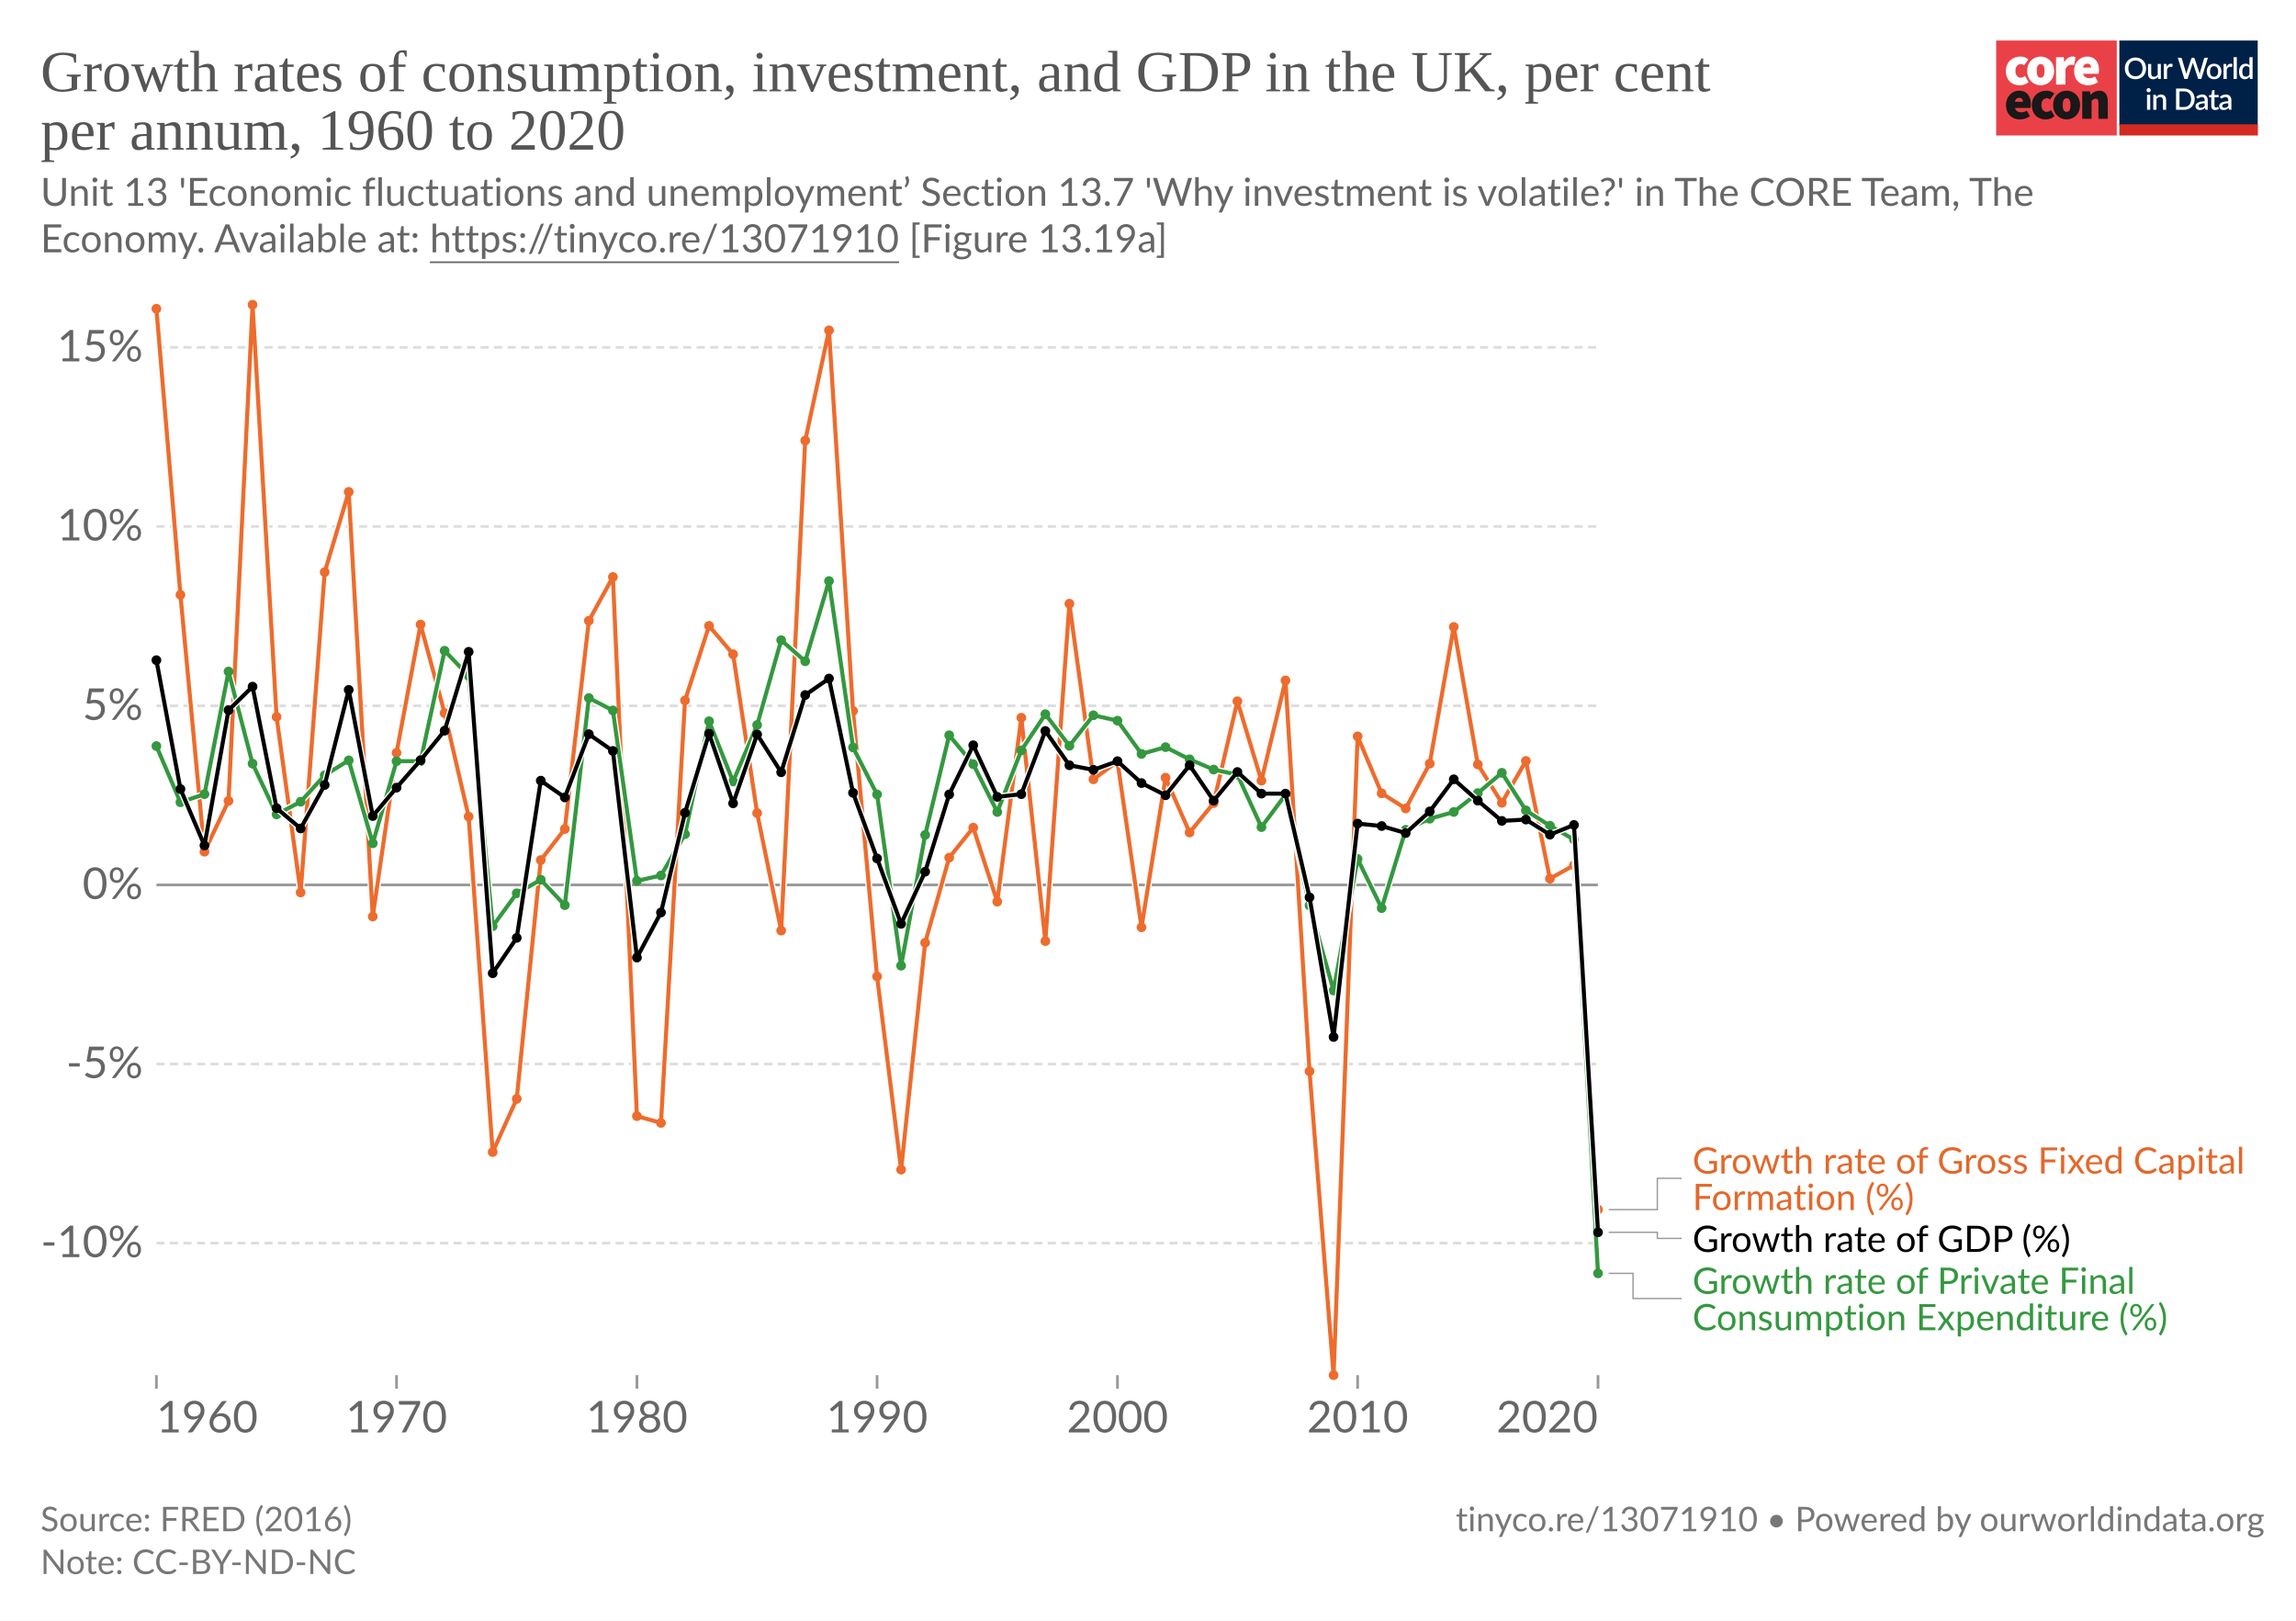
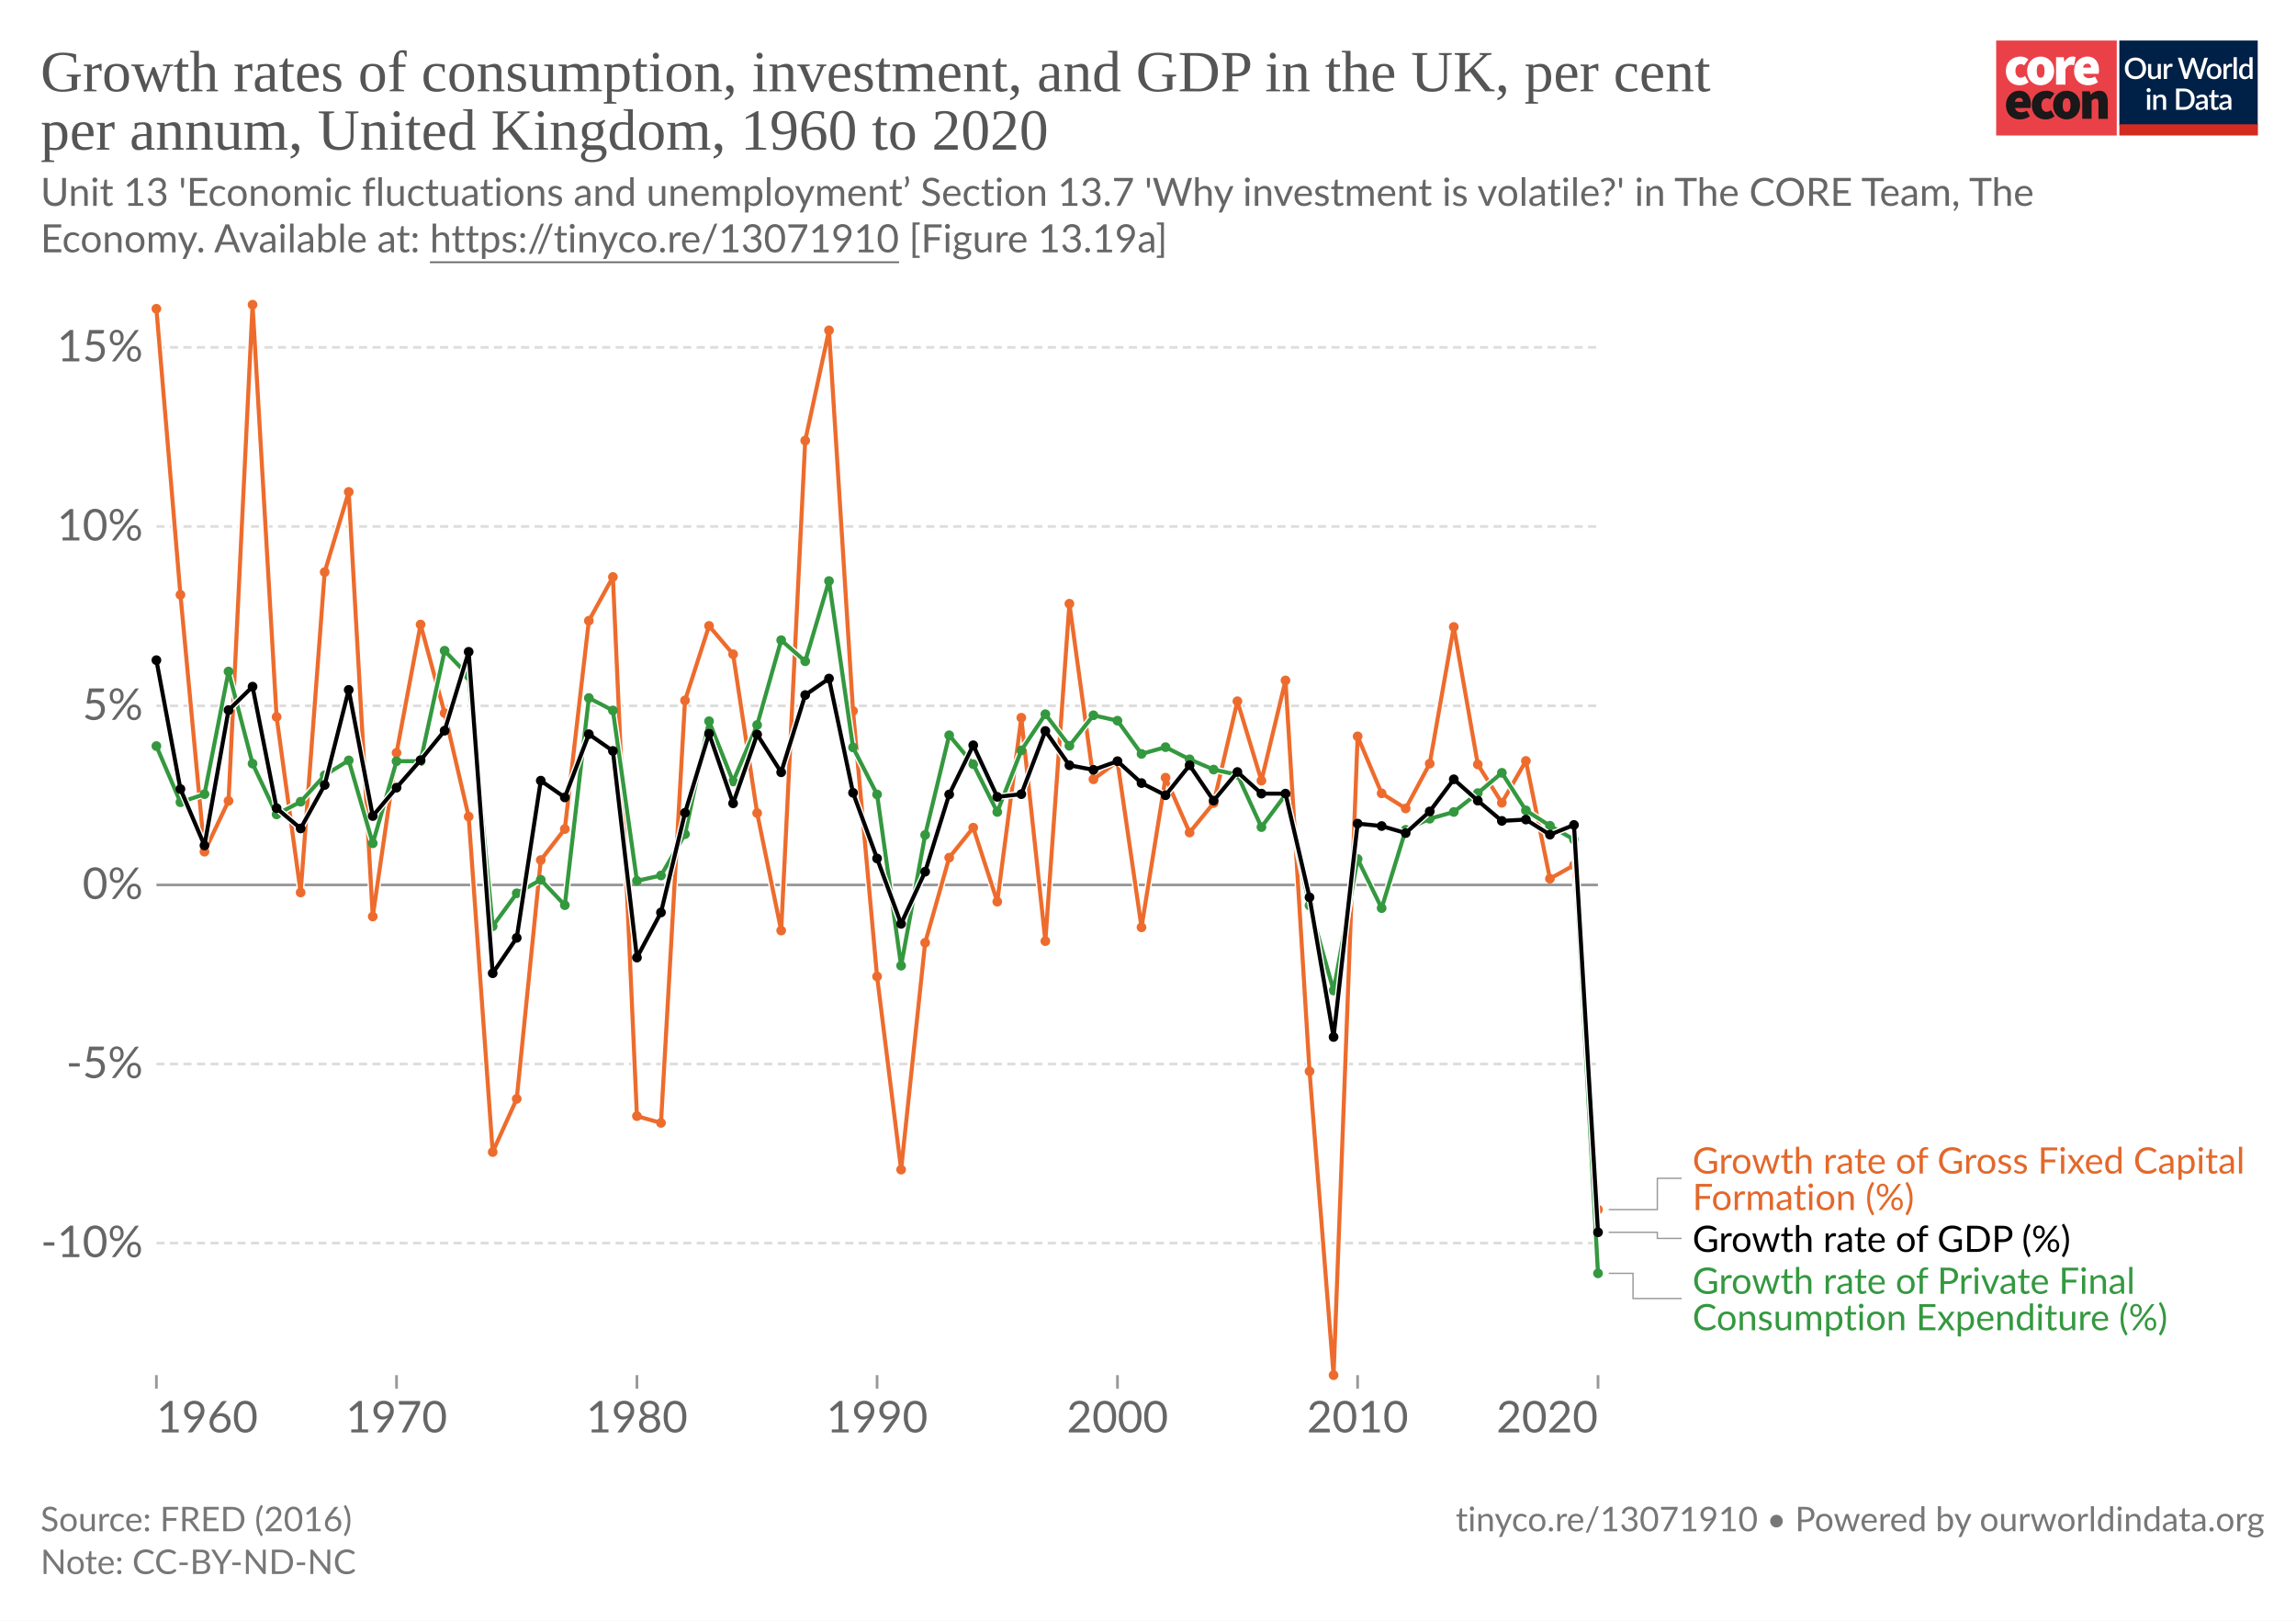
<svg xmlns="http://www.w3.org/2000/svg" version="1.1" style="font-family:Lato, 'Helvetica Neue', Helvetica, Arial, 'Liberation Sans', sans-serif;font-size:18px;background-color:white;text-rendering:geometricPrecision;-webkit-font-smoothing:antialiased" width="850" height="600" viewBox="0 0 850 600">
  <defs>
    <pattern id="noDataPattern" patternUnits="userSpaceOnUse" width="4" height="4" patternTransform="rotate(-45 2 2)">
      <path d="M -1,2 l 6,0" stroke="#ccc" stroke-width="0.7" />
    </pattern>
  </defs>
  <rect class="background-fill" fill="white" width="850" height="600" />
  <g class="HeaderView">
    <g transform="translate(739, 15) scale(0.95)">
      <svg className="coreLogo" width="102" height="37" viewBox="0 0 102 37" fill="none">
        <path d="M47 0H0v37h47V0z" fill="#EA4148" />
        <path d="M3.78 11.85c0-3.55 2.67-5.6 5.68-5.6a4.63 4.63 0 013.09 1.1l-1.7 2.36c-.31-.32-.74-.5-1.18-.52-1.36 0-2.16 1.03-2.16 2.66 0 1.62.89 2.65 2.03 2.65a2.93 2.93 0 001.7-.69l1.4 2.4a5.29 5.29 0 01-3.52 1.24c-3 0-5.34-2.05-5.34-5.6z" fill="#fff" />
        <path d="M18.85 11.85c0-1.63-.42-2.66-1.52-2.66s-1.52 1.03-1.52 2.66c0 1.62.42 2.65 1.52 2.65s1.52-1.03 1.52-2.65zm-6.77 0c0-3.55 2.54-5.6 5.25-5.6 2.7 0 5.25 2.05 5.25 5.6s-2.54 5.6-5.25 5.6-5.25-2.05-5.25-5.6M23.34 6.5h2.97l.25 1.84h.09c.78-1.46 1.97-2.1 3-2.1.45-.02.9.05 1.32.22l-.6 3.16c-.38-.1-.78-.16-1.18-.17-.76 0-1.7.47-2.2 1.8v5.94h-3.65V6.5zM36.98 10.56c0-.81-.34-1.54-1.44-1.54-.8 0-1.49.47-1.7 1.54h3.14zm-6.6 1.29c0-3.47 2.49-5.6 5.07-5.6 3.13 0 4.62 2.3 4.62 5.17 0 .52-.05 1.03-.15 1.54h-6.04c.34 1.28 1.27 1.71 2.46 1.71a4.3 4.3 0 002.16-.64l1.18 2.18a7.08 7.08 0 01-3.85 1.24c-3.09 0-5.46-2.05-5.46-5.6" fill="#fff" />
        <path d="M10.43 23.87c0-.81-.34-1.54-1.44-1.54-.8 0-1.48.47-1.69 1.54h3.13zm-6.6 1.28c0-3.46 2.5-5.6 5.08-5.6 3.13 0 4.61 2.3 4.61 5.18 0 .51-.05 1.03-.15 1.54H7.34c.34 1.28 1.27 1.7 2.46 1.7.76-.01 1.5-.23 2.16-.63l1.18 2.18a7.08 7.08 0 01-3.85 1.24c-3.1 0-5.46-2.06-5.46-5.6M13.9 25.15c0-3.55 2.67-5.6 5.68-5.6a4.63 4.63 0 013.09 1.11l-1.7 2.35c-.32-.31-.74-.5-1.18-.51-1.36 0-2.16 1.03-2.16 2.65 0 1.63.89 2.66 2.03 2.66a2.93 2.93 0 001.7-.69l1.39 2.4a5.29 5.29 0 01-3.51 1.24c-3 0-5.34-2.06-5.34-5.6" fill="#1A1818" />
        <path d="M28.97 25.15c0-1.62-.42-2.65-1.52-2.65s-1.52 1.03-1.52 2.65c0 1.63.42 2.66 1.52 2.66s1.52-1.03 1.52-2.66zm-6.77 0c0-3.55 2.54-5.6 5.25-5.6 2.7 0 5.25 2.05 5.25 5.6s-2.54 5.6-5.25 5.6-5.25-2.04-5.25-5.6M33.54 19.8h2.97l.25 1.29h.09a4.76 4.76 0 013.34-1.54c2.33 0 3.3 1.71 3.3 4.36v6.6h-3.64v-6.13c0-1.37-.34-1.7-1.06-1.7-.67 0-1.05.3-1.6.8v7.02h-3.65V19.8z" fill="#1A1818" />
        <path fill="#fff" d="M48 0h54v37H48z" />
        <path d="M48 0h53.93v33H48V0z" fill="#002147" />
        <path d="M58.42 10.86c0 .61-.1 1.18-.3 1.7a3.83 3.83 0 01-2.15 2.21c-.5.21-1.07.32-1.7.32-.6 0-1.17-.1-1.68-.32a3.9 3.9 0 01-2.15-2.21c-.2-.52-.3-1.09-.3-1.7 0-.61.1-1.18.3-1.7a3.93 3.93 0 012.15-2.22 4.38 4.38 0 011.69-.31c.62 0 1.18.1 1.69.31a3.79 3.79 0 012.15 2.22c.2.52.3 1.09.3 1.7zm-1.38 0c0-.48-.06-.9-.2-1.28A2.38 2.38 0 0055.43 8a2.97 2.97 0 00-1.14-.21c-.42 0-.8.07-1.15.21-.34.14-.63.35-.87.61-.24.27-.43.59-.56.97-.13.38-.2.8-.2 1.28s.07.9.2 1.29a2.46 2.46 0 001.43 1.57c.35.14.73.2 1.15.2.42 0 .8-.06 1.15-.2a2.4 2.4 0 001.42-1.57c.13-.38.2-.81.2-1.29zm7.14-1.72V15h-.74c-.17 0-.27-.08-.32-.24l-.1-.54a3.42 3.42 0 01-.81.63 2.3 2.3 0 01-1.06.24c-.32 0-.6-.05-.85-.16a1.72 1.72 0 01-1-1.15 3.1 3.1 0 01-.12-.91V9.14h1.24v3.73c0 .4.09.7.27.92.18.22.46.32.83.32.27 0 .53-.06.76-.18.24-.13.46-.3.67-.52V9.13h1.23zm2.33 1.08c.18-.37.4-.66.66-.87.27-.22.58-.32.94-.32a1.34 1.34 0 01.66.17l-.09.93c-.01.06-.04.11-.07.14a.2.2 0 01-.13.03c-.06 0-.14 0-.25-.03a1.62 1.62 0 00-.8.04c-.13.05-.25.13-.35.22-.1.1-.2.21-.28.35-.08.14-.15.3-.22.47V15h-1.24V9.13h.72c.13 0 .22.03.27.08.05.05.08.13.1.25l.08.76zm16-3.5L79.94 15h-1.21l-1.95-5.95a4.7 4.7 0 01-.12-.46 3.32 3.32 0 01-.13.46L74.57 15h-1.22l-2.57-8.28h1.13c.11 0 .2.03.28.09.08.05.14.12.16.22l1.56 5.3a6.11 6.11 0 01.16.8 10 10 0 01.2-.8l1.78-5.3a.48.48 0 01.16-.21c.08-.07.17-.1.28-.1h.4c.11 0 .21.03.28.1.08.05.13.12.17.21l1.77 5.3.1.37.1.4a59.35 59.35 0 00.16-.76L81 7.03a.4.4 0 01.16-.22c.08-.06.18-.09.3-.09h1.04zm2.41 2.32c.44 0 .83.07 1.18.22a2.49 2.49 0 011.47 1.55c.13.37.2.79.2 1.25 0 .47-.07.88-.2 1.26-.14.37-.33.69-.58.95-.24.26-.54.46-.9.6-.34.15-.73.22-1.17.22-.43 0-.83-.07-1.18-.22a2.55 2.55 0 01-1.47-1.55c-.14-.38-.2-.8-.2-1.26 0-.46.06-.88.2-1.25a2.55 2.55 0 011.47-1.55c.35-.15.75-.22 1.18-.22zm0 5.08c.53 0 .92-.18 1.18-.53.26-.36.4-.86.4-1.52s-.14-1.17-.4-1.53c-.26-.36-.65-.54-1.18-.54-.53 0-.93.18-1.2.54-.25.36-.38.87-.38 1.53s.13 1.16.39 1.52c.26.35.66.53 1.2.53zm4.86-3.9c.18-.37.4-.66.67-.87.26-.22.57-.32.93-.32a1.34 1.34 0 01.66.17l-.09.93c-.01.06-.04.11-.07.14a.2.2 0 01-.13.03c-.06 0-.14 0-.25-.03a1.62 1.62 0 00-.8.04c-.13.05-.24.13-.35.22-.1.1-.2.21-.28.35-.08.14-.15.3-.22.47V15H88.6V9.13h.72c.13 0 .22.03.27.08.05.05.08.13.1.25l.08.76zm4-3.73V15h-1.25V6.49h1.24zm4.91 4.09a1.45 1.45 0 00-1.24-.6c-.48 0-.86.18-1.13.54-.27.35-.4.87-.4 1.56 0 .37.02.67.08.93.07.25.15.46.27.62.11.16.25.28.42.35.16.08.35.11.56.11.31 0 .58-.07.8-.2.24-.14.45-.33.64-.58v-2.73zm1.24-4.09V15h-.75c-.16 0-.27-.08-.31-.24l-.11-.63c-.25.28-.53.52-.84.7-.31.17-.67.26-1.09.26a1.96 1.96 0 01-1.59-.78c-.19-.25-.34-.57-.44-.94a4.86 4.86 0 01.01-2.5c.12-.37.3-.7.51-.96a2.3 2.3 0 011.85-.88c.34 0 .63.05.88.16.24.11.45.26.64.46V6.49h1.24zm-39.9 14.65V27h-1.24v-5.86h1.24zm.2-1.78c0 .12-.02.22-.06.32a.83.83 0 01-1.34.26.8.8 0 01-.24-.58c0-.11.02-.22.06-.32a.89.89 0 01.43-.43.76.76 0 01.64 0 .81.81 0 01.45.43c.04.1.06.2.06.32zm2.16 2.55a3.67 3.67 0 01.83-.63 2.32 2.32 0 011.9-.08c.24.11.45.26.61.46.17.2.3.43.38.7.09.28.13.58.13.9V27H65v-3.73c0-.4-.1-.7-.28-.92-.18-.22-.45-.33-.83-.33-.27 0-.53.06-.77.19-.23.13-.45.3-.66.52V27h-1.23v-5.86h.74c.17 0 .28.07.33.23l.08.54zm14.96.95c0 .61-.1 1.17-.3 1.68a3.78 3.78 0 01-2.15 2.16c-.5.2-1.07.3-1.69.3H70.1v-8.28h3.12c.62 0 1.19.1 1.7.3a3.71 3.71 0 012.14 2.16c.2.5.3 1.07.3 1.68zm-1.37 0c0-.48-.07-.9-.2-1.28a2.6 2.6 0 00-.55-.96 2.35 2.35 0 00-.87-.6 2.97 2.97 0 00-1.15-.21h-1.77v6.1h1.77c.43 0 .81-.07 1.15-.2.34-.14.63-.34.87-.6.24-.27.43-.59.55-.96.13-.38.2-.81.2-1.29zm5.27 1.58a7.5 7.5 0 00-1.12.1c-.3.06-.55.13-.73.22a.97.97 0 00-.41.3.68.68 0 00-.12.4c0 .13.02.25.06.35.05.1.1.18.18.24.08.06.18.1.28.14a1.78 1.78 0 001.18-.14c.23-.12.46-.3.68-.53v-1.08zm-3.28-2.49a3.36 3.36 0 012.37-.92c.34 0 .63.05.9.16.26.11.48.26.66.46.18.2.31.44.4.72.1.27.15.57.15.9V27h-.55a.56.56 0 01-.27-.05c-.06-.04-.12-.11-.16-.23l-.12-.47-.44.36c-.15.1-.3.2-.46.26a2.77 2.77 0 01-1.75.12c-.2-.06-.38-.16-.53-.29a1.46 1.46 0 01-.48-1.18c0-.23.06-.45.18-.66.12-.22.32-.41.6-.58.27-.17.64-.31 1.1-.43a8.03 8.03 0 011.68-.19v-.39c0-.42-.1-.73-.27-.94-.18-.2-.45-.3-.8-.3-.23-.01-.43.02-.6.08a6.05 6.05 0 00-.74.39.54.54 0 01-.28.08.38.38 0 01-.22-.06.6.6 0 01-.15-.17l-.22-.4zm7.38 5.14c-.48 0-.86-.13-1.12-.4-.26-.28-.4-.67-.4-1.17v-3.41h-.64a.27.27 0 01-.18-.07c-.05-.04-.07-.11-.07-.2v-.5l.95-.14.27-1.7a.31.31 0 01.1-.15c.04-.04.1-.06.18-.06h.63v1.93h1.63v.89h-1.63v3.33c0 .2.05.37.16.48.1.11.24.17.41.17a.79.79 0 00.43-.12 4 4 0 00.12-.08.2.2 0 01.11-.04c.07 0 .13.04.17.11l.37.6c-.2.18-.42.3-.68.4a2.5 2.5 0 01-.8.13zm5.11-2.65a7.5 7.5 0 00-1.11.1 3 3 0 00-.74.22.97.97 0 00-.4.3.68.68 0 00-.13.4c0 .13.02.25.06.35.05.1.11.18.19.24s.17.1.28.14a1.78 1.78 0 001.18-.14c.23-.12.45-.3.67-.53v-1.08zm-3.28-2.49a3.36 3.36 0 012.37-.92c.34 0 .64.05.9.16.27.11.49.26.66.46.18.2.32.44.41.72.1.27.14.57.14.9V27h-.55a.56.56 0 01-.27-.05c-.06-.04-.11-.11-.15-.23l-.12-.47-.45.36c-.14.1-.3.2-.45.26a2.77 2.77 0 01-1.75.12c-.2-.06-.38-.16-.53-.29a1.46 1.46 0 01-.49-1.18c0-.23.06-.45.18-.66.12-.22.32-.41.6-.58.28-.17.65-.31 1.1-.43a8.03 8.03 0 011.68-.19v-.39c0-.42-.09-.73-.27-.94-.18-.2-.44-.3-.8-.3-.23-.01-.43.02-.59.08a6.09 6.09 0 00-.74.39.54.54 0 01-.29.08.38.38 0 01-.22-.06.6.6 0 01-.14-.17l-.23-.4z" fill="#fff" />
        <path fill="#D42B21" d="M48 32.65h54V37H48z" />
      </svg>
    </g>
    <a href="http://localhost:3030/grapher/growth-rates-of-consumption-investment-and-gdp-in-the-uk-per-cent-per-annum-19602016" style="font-family:'Playfair Display', Georgia, 'Times New Roman', 'Liberation Serif', serif" target="_blank" rel="noopener">
      <text font-size="21.60" x="15.0" y="33.8" fill="#555">
        <tspan x="15" y="33.792">Growth rates of consumption, investment, and GDP in the UK, per cent</tspan>
-         <tspan x="15" y="55.392">per annum, 1960 to 2020</tspan>
+         <tspan x="15" y="55.392">per annum, United Kingdom, 1960 to 2020</tspan>
      </text>
    </a>
    <text x="15.0" y="76.2" style="font-size:14.4px;line-height:1.2" fill="#666">
      <tspan x="15" y="76.2">Unit 13 'Economic fluctuations and unemployment’ Section 13.7 'Why investment is volatile?' in The CORE Team, The</tspan>
      <tspan x="15" y="93.4">Economy. Available at: <a href="https://tinyco.re/13071910" target="_blank" style="text-decoration:underline" rel="noopener noreferrer">https://tinyco.re/13071910</a> [Figure 13.19a]</tspan>
    </text>
  </g>
  <g class="LineChart">
    <defs>
      <clipPath id="boundsClip-1">
        <rect x="47.908" y="102.76" width="840" height="437.52" />
      </clipPath>
    </defs>
    <rect x="15" y="112.76" width="820" height="417.52" fill="transparent" />
    <g class="DualAxisView">
      <g class="HorizontalAxis">
        <line x1="57.9" y1="509.08" x2="57.9" y2="514.08" stroke="#999" />
        <line x1="591.6" y1="509.08" x2="591.6" y2="514.08" stroke="#999" />
        <line x1="146.8" y1="509.08" x2="146.8" y2="514.08" stroke="#999" />
        <line x1="235.8" y1="509.08" x2="235.8" y2="514.08" stroke="#999" />
        <line x1="324.7" y1="509.08" x2="324.7" y2="514.08" stroke="#999" />
        <line x1="413.7" y1="509.08" x2="413.7" y2="514.08" stroke="#999" />
        <line x1="502.6" y1="509.08" x2="502.6" y2="514.08" stroke="#999" />
        <text x="57.908" y="530.28" fill="#666" text-anchor="start" font-size="16.2">1960</text>
        <text x="591.56" y="530.28" fill="#666" text-anchor="end" font-size="16.2">2020</text>
        <text x="146.8" y="530.28" fill="#666" text-anchor="middle" font-size="16.2">1970</text>
        <text x="235.8" y="530.28" fill="#666" text-anchor="middle" font-size="16.2">1980</text>
        <text x="324.7" y="530.28" fill="#666" text-anchor="middle" font-size="16.2">1990</text>
        <text x="413.7" y="530.28" fill="#666" text-anchor="middle" font-size="16.2">2000</text>
        <text x="502.6" y="530.28" fill="#666" text-anchor="middle" font-size="16.2">2010</text>
      </g>
      <g class="VerticalAxis">
        <text x="52.91" y="460.2" dy=".32em" text-anchor="end" fill="#666" font-size="16.2">-10%</text>
        <text x="52.91" y="393.9" dy=".32em" text-anchor="end" fill="#666" font-size="16.2">-5%</text>
        <text x="52.91" y="327.6" dy=".32em" text-anchor="end" fill="#666" font-size="16.2">0%</text>
        <text x="52.91" y="261.3" dy=".32em" text-anchor="end" fill="#666" font-size="16.2">5%</text>
        <text x="52.91" y="194.9" dy=".32em" text-anchor="end" fill="#666" font-size="16.2">10%</text>
        <text x="52.91" y="128.6" dy=".32em" text-anchor="end" fill="#666" font-size="16.2">15%</text>
      </g>
      <g class="AxisGridLines horizontalLines">
        <line x1="57.91" y1="460.2" x2="591.56" y2="460.2" stroke="#ddd" stroke-dasharray="3,2" />
        <line x1="57.91" y1="393.9" x2="591.56" y2="393.9" stroke="#ddd" stroke-dasharray="3,2" />
        <line x1="57.91" y1="327.6" x2="591.56" y2="327.6" stroke="#999" />
        <line x1="57.91" y1="261.3" x2="591.56" y2="261.3" stroke="#ddd" stroke-dasharray="3,2" />
        <line x1="57.91" y1="194.9" x2="591.56" y2="194.9" stroke="#ddd" stroke-dasharray="3,2" />
        <line x1="57.91" y1="128.6" x2="591.56" y2="128.6" stroke="#ddd" stroke-dasharray="3,2" />
      </g>
    </g>
    <g clip-path="url(#boundsClip-1)">
      <g class="LineLabels" style="cursor:default">
        <g class="legendMark">
          <g class="indicator">
            <path d="M595.56,447.8 H613.56 V436.217 H622.56" stroke="#999" stroke-width="0.5" fill="none" />
          </g>
          <rect x="591.56" y="422.717" width="243.44" height="27" fill="#fff" opacity="0" />
          <text font-size="13.50" font-weight="400" x="626.6" y="434.5" fill="#e3682b">
            <tspan x="626.56" y="434.462">Growth rate of Gross Fixed Capital</tspan>
            <tspan x="626.56" y="447.962">Formation (%)</tspan>
          </text>
        </g>
        <g class="legendMark">
          <g class="indicator">
            <path d="M595.56,456.2 H613.56 V458.467 H622.56" stroke="#999" stroke-width="0.5" fill="none" />
          </g>
          <rect x="591.56" y="451.717" width="178.64" height="13.5" fill="#fff" opacity="0" />
          <text font-size="13.50" font-weight="400" x="626.6" y="463.5" fill="#000000">
            <tspan x="626.56" y="463.462">Growth rate of GDP (%)</tspan>
          </text>
        </g>
        <g class="legendMark">
          <g class="indicator">
            <path d="M595.56,471.4 H604.56 V480.717 H622.56" stroke="#999" stroke-width="0.5" fill="none" />
          </g>
          <rect x="591.56" y="467.217" width="215.63" height="27" fill="#fff" opacity="0" />
          <text font-size="13.50" font-weight="400" x="626.6" y="479.0" fill="#34983f">
            <tspan x="626.56" y="478.962">Growth rate of Private Final</tspan>
            <tspan x="626.56" y="492.462">Consumption Expenditure (%)</tspan>
          </text>
        </g>
      </g>
      <g class="Lines">
        <rect x="58" y="113" width="534" height="396" fill="rgba(255,255,255,0)" opacity="0" />
        <g>
          <path stroke-linecap="round" stroke-linejoin="round" stroke="#ddd" d="M57.9 114.3L66.8 220.2L75.7 315.3L84.6 296.5L93.5 112.8L102.4 265.4L111.3 330.4L120.2 211.8L129.1 182.1L138 339.3L146.8 278.7L155.7 231.2L164.6 264L173.5 302.3L182.4 426.5L191.3 406.8L200.2 318.4L209.1 306.9L218 229.8L226.9 213.6L235.8 413.2L244.7 415.7L253.6 259.3L262.5 231.7L271.4 242.2L280.3 301L289.2 344.5L298.1 163.1L306.9 122.3L315.8 263.2L324.7 361.5L333.6 433L342.5 349L351.4 317.5L360.3 306.4L369.2 333.8L378.1 265.7L387 348.4L395.9 223.5L404.8 288.5L413.7 281.9L422.6 343.3L431.5 287.9L440.4 308.2L449.3 297.3L458.1 259.6L467 289L475.9 251.9L484.8 396.6L493.7 509.1L502.6 272.6L511.5 293.7L520.4 299.3L529.3 282.7L538.2 232.1L547.1 283L556 297.2L564.9 281.7L573.8 325.3L582.7 320.3L591.6 447.8" fill="none" stroke-width="1" />
        </g>
        <g>
          <path stroke-linecap="round" stroke-linejoin="round" stroke="#ddd" d="M57.9 276.2L66.8 297L75.7 294L84.6 248.6L93.5 282.7L102.4 301.5L111.3 296.8L120.2 287L129.1 281.5L138 312.2L146.8 281.8L155.7 281.8L164.6 240.9L173.5 250.2L182.4 342.9L191.3 330.7L200.2 325.7L209.1 335.1L218 258.4L226.9 263L235.8 326.1L244.7 324.1L253.6 308.8L262.5 267L271.4 289.3L280.3 268.4L289.2 237L298.1 244.8L306.9 215.1L315.8 276.7L324.7 294.1L333.6 357.5L342.5 309.1L351.4 272.2L360.3 282.9L369.2 300.6L378.1 277.8L387 264.4L395.9 276.1L404.8 264.8L413.7 266.8L422.6 279.1L431.5 276.6L440.4 281.1L449.3 284.9L458.1 286.8L467 306.2L475.9 294.2L484.8 335.2L493.7 366.7L502.6 318L511.5 336.2L520.4 307.2L529.3 303.1L538.2 300.6L547.1 293.6L556 286.1L564.9 300L573.8 305.7L582.7 310.8L591.6 471.4" fill="none" stroke-width="1" />
        </g>
        <g>
          <path stroke-linecap="round" stroke-linejoin="round" stroke="#ddd" d="M57.9 244.4L66.8 292.1L75.7 313L84.6 262.9L93.5 254.2L102.4 299.2L111.3 306.7L120.2 290.6L129.1 255.4L138 302.1L146.8 291.6L155.7 281.4L164.6 270.5L173.5 241.3L182.4 360.3L191.3 347.2L200.2 289L209.1 295.2L218 271.8L226.9 278L235.8 354.5L244.7 337.8L253.6 300.9L262.5 271.6L271.4 297.4L280.3 271.9L289.2 285.9L298.1 257.3L306.9 251.2L315.8 293.5L324.7 317.8L333.6 342L342.5 322.7L351.4 294.1L360.3 275.9L369.2 295L378.1 294L387 270.6L395.9 283.3L404.8 285L413.7 281.8L422.6 289.9L431.5 294.4L440.4 283.3L449.3 296.4L458.1 285.8L467 293.8L475.9 293.8L484.8 332.2L493.7 383.9L502.6 304.9L511.5 305.8L520.4 308.4L529.3 300.4L538.2 288.5L547.1 296.4L556 303.9L564.9 303.4L573.8 309L582.7 305.4L591.6 456.2" fill="none" stroke-width="1" />
        </g>
        <g>
          <path fill="none" stroke-linecap="butt" stroke-linejoin="round" stroke="#fff" stroke-width="2.5" d="M57.9 114.3L66.8 220.2L75.7 315.3L84.6 296.5L93.5 112.8L102.4 265.4L111.3 330.4L120.2 211.8L129.1 182.1L138 339.3L146.8 278.7L155.7 231.2L164.6 264L173.5 302.3L182.4 426.5L191.3 406.8L200.2 318.4L209.1 306.9L218 229.8L226.9 213.6L235.8 413.2L244.7 415.7L253.6 259.3L262.5 231.7L271.4 242.2L280.3 301L289.2 344.5L298.1 163.1L306.9 122.3L315.8 263.2L324.7 361.5L333.6 433L342.5 349L351.4 317.5L360.3 306.4L369.2 333.8L378.1 265.7L387 348.4L395.9 223.5L404.8 288.5L413.7 281.9L422.6 343.3L431.5 287.9L440.4 308.2L449.3 297.3L458.1 259.6L467 289L475.9 251.9L484.8 396.6L493.7 509.1L502.6 272.6L511.5 293.7L520.4 299.3L529.3 282.7L538.2 232.1L547.1 283L556 297.2L564.9 281.7L573.8 325.3L582.7 320.3L591.6 447.8" />
          <polyline points="57.90,114.30 66.80,220.20 75.70,315.30 84.60,296.50 93.50,112.80 102.40,265.40 111.30,330.40 120.20,211.80 129.10,182.10 138.00,339.30 146.80,278.70 155.70,231.20 164.60,264.00 173.50,302.30 182.40,426.50 191.30,406.80 200.20,318.40 209.10,306.90 218.00,229.80 226.90,213.60 235.80,413.20 244.70,415.70 253.60,259.30 262.50,231.70 271.40,242.20 280.30,301.00 289.20,344.50 298.10,163.10 306.90,122.30 315.80,263.20 324.70,361.50 333.60,433.00 342.50,349.00 351.40,317.50 360.30,306.40 369.20,333.80 378.10,265.70 387.00,348.40 395.90,223.50 404.80,288.50 413.70,281.90 422.60,343.30 431.50,287.90 440.40,308.20 449.30,297.30 458.10,259.60 467.00,289.00 475.90,251.90 484.80,396.60 493.70,509.10 502.60,272.60 511.50,293.70 520.40,299.30 529.30,282.70 538.20,232.10 547.10,283.00 556.00,297.20 564.90,281.70 573.80,325.30 582.70,320.30 591.60,447.80" stroke-linejoin="round" stroke-width="1.5" stroke="#ed6c2d" fill="none" stroke-linecap="butt" />
          <g>
            <circle cx="57.9" cy="114.3" r="1.8" fill="#ed6c2d" />
            <circle cx="66.8" cy="220.2" r="1.8" fill="#ed6c2d" />
            <circle cx="75.7" cy="315.3" r="1.8" fill="#ed6c2d" />
            <circle cx="84.6" cy="296.5" r="1.8" fill="#ed6c2d" />
            <circle cx="93.5" cy="112.8" r="1.8" fill="#ed6c2d" />
            <circle cx="102.4" cy="265.4" r="1.8" fill="#ed6c2d" />
            <circle cx="111.3" cy="330.4" r="1.8" fill="#ed6c2d" />
            <circle cx="120.2" cy="211.8" r="1.8" fill="#ed6c2d" />
            <circle cx="129.1" cy="182.1" r="1.8" fill="#ed6c2d" />
            <circle cx="138" cy="339.3" r="1.8" fill="#ed6c2d" />
            <circle cx="146.8" cy="278.7" r="1.8" fill="#ed6c2d" />
            <circle cx="155.7" cy="231.2" r="1.8" fill="#ed6c2d" />
            <circle cx="164.6" cy="264" r="1.8" fill="#ed6c2d" />
            <circle cx="173.5" cy="302.3" r="1.8" fill="#ed6c2d" />
            <circle cx="182.4" cy="426.5" r="1.8" fill="#ed6c2d" />
            <circle cx="191.3" cy="406.8" r="1.8" fill="#ed6c2d" />
            <circle cx="200.2" cy="318.4" r="1.8" fill="#ed6c2d" />
            <circle cx="209.1" cy="306.9" r="1.8" fill="#ed6c2d" />
            <circle cx="218" cy="229.8" r="1.8" fill="#ed6c2d" />
            <circle cx="226.9" cy="213.6" r="1.8" fill="#ed6c2d" />
            <circle cx="235.8" cy="413.2" r="1.8" fill="#ed6c2d" />
            <circle cx="244.7" cy="415.7" r="1.8" fill="#ed6c2d" />
            <circle cx="253.6" cy="259.3" r="1.8" fill="#ed6c2d" />
            <circle cx="262.5" cy="231.7" r="1.8" fill="#ed6c2d" />
            <circle cx="271.4" cy="242.2" r="1.8" fill="#ed6c2d" />
            <circle cx="280.3" cy="301" r="1.8" fill="#ed6c2d" />
            <circle cx="289.2" cy="344.5" r="1.8" fill="#ed6c2d" />
            <circle cx="298.1" cy="163.1" r="1.8" fill="#ed6c2d" />
            <circle cx="306.9" cy="122.3" r="1.8" fill="#ed6c2d" />
            <circle cx="315.8" cy="263.2" r="1.8" fill="#ed6c2d" />
            <circle cx="324.7" cy="361.5" r="1.8" fill="#ed6c2d" />
            <circle cx="333.6" cy="433" r="1.8" fill="#ed6c2d" />
            <circle cx="342.5" cy="349" r="1.8" fill="#ed6c2d" />
            <circle cx="351.4" cy="317.5" r="1.8" fill="#ed6c2d" />
            <circle cx="360.3" cy="306.4" r="1.8" fill="#ed6c2d" />
            <circle cx="369.2" cy="333.8" r="1.8" fill="#ed6c2d" />
            <circle cx="378.1" cy="265.7" r="1.8" fill="#ed6c2d" />
            <circle cx="387" cy="348.4" r="1.8" fill="#ed6c2d" />
            <circle cx="395.9" cy="223.5" r="1.8" fill="#ed6c2d" />
            <circle cx="404.8" cy="288.5" r="1.8" fill="#ed6c2d" />
            <circle cx="413.7" cy="281.9" r="1.8" fill="#ed6c2d" />
            <circle cx="422.6" cy="343.3" r="1.8" fill="#ed6c2d" />
            <circle cx="431.5" cy="287.9" r="1.8" fill="#ed6c2d" />
            <circle cx="440.4" cy="308.2" r="1.8" fill="#ed6c2d" />
            <circle cx="449.3" cy="297.3" r="1.8" fill="#ed6c2d" />
            <circle cx="458.1" cy="259.6" r="1.8" fill="#ed6c2d" />
            <circle cx="467" cy="289" r="1.8" fill="#ed6c2d" />
            <circle cx="475.9" cy="251.9" r="1.8" fill="#ed6c2d" />
            <circle cx="484.8" cy="396.6" r="1.8" fill="#ed6c2d" />
            <circle cx="493.7" cy="509.1" r="1.8" fill="#ed6c2d" />
            <circle cx="502.6" cy="272.6" r="1.8" fill="#ed6c2d" />
            <circle cx="511.5" cy="293.7" r="1.8" fill="#ed6c2d" />
            <circle cx="520.4" cy="299.3" r="1.8" fill="#ed6c2d" />
            <circle cx="529.3" cy="282.7" r="1.8" fill="#ed6c2d" />
            <circle cx="538.2" cy="232.1" r="1.8" fill="#ed6c2d" />
            <circle cx="547.1" cy="283" r="1.8" fill="#ed6c2d" />
            <circle cx="556" cy="297.2" r="1.8" fill="#ed6c2d" />
            <circle cx="564.9" cy="281.7" r="1.8" fill="#ed6c2d" />
            <circle cx="573.8" cy="325.3" r="1.8" fill="#ed6c2d" />
            <circle cx="582.7" cy="320.3" r="1.8" fill="#ed6c2d" />
            <circle cx="591.6" cy="447.8" r="1.8" fill="#ed6c2d" />
          </g>
        </g>
        <g>
          <path fill="none" stroke-linecap="butt" stroke-linejoin="round" stroke="#fff" stroke-width="2.5" d="M57.9 276.2L66.8 297L75.7 294L84.6 248.6L93.5 282.7L102.4 301.5L111.3 296.8L120.2 287L129.1 281.5L138 312.2L146.8 281.8L155.7 281.8L164.6 240.9L173.5 250.2L182.4 342.9L191.3 330.7L200.2 325.7L209.1 335.1L218 258.4L226.9 263L235.8 326.1L244.7 324.1L253.6 308.8L262.5 267L271.4 289.3L280.3 268.4L289.2 237L298.1 244.8L306.9 215.1L315.8 276.7L324.7 294.1L333.6 357.5L342.5 309.1L351.4 272.2L360.3 282.9L369.2 300.6L378.1 277.8L387 264.4L395.9 276.1L404.8 264.8L413.7 266.8L422.6 279.1L431.5 276.6L440.4 281.1L449.3 284.9L458.1 286.8L467 306.2L475.9 294.2L484.8 335.2L493.7 366.7L502.6 318L511.5 336.2L520.4 307.2L529.3 303.1L538.2 300.6L547.1 293.6L556 286.1L564.9 300L573.8 305.7L582.7 310.8L591.6 471.4" />
          <polyline points="57.90,276.20 66.80,297.00 75.70,294.00 84.60,248.60 93.50,282.70 102.40,301.50 111.30,296.80 120.20,287.00 129.10,281.50 138.00,312.20 146.80,281.80 155.70,281.80 164.60,240.90 173.50,250.20 182.40,342.90 191.30,330.70 200.20,325.70 209.10,335.10 218.00,258.40 226.90,263.00 235.80,326.10 244.70,324.10 253.60,308.80 262.50,267.00 271.40,289.30 280.30,268.40 289.20,237.00 298.10,244.80 306.90,215.10 315.80,276.70 324.70,294.10 333.60,357.50 342.50,309.10 351.40,272.20 360.30,282.90 369.20,300.60 378.10,277.80 387.00,264.40 395.90,276.10 404.80,264.80 413.70,266.80 422.60,279.10 431.50,276.60 440.40,281.10 449.30,284.90 458.10,286.80 467.00,306.20 475.90,294.20 484.80,335.20 493.70,366.70 502.60,318.00 511.50,336.20 520.40,307.20 529.30,303.10 538.20,300.60 547.10,293.60 556.00,286.10 564.90,300.00 573.80,305.70 582.70,310.80 591.60,471.40" stroke-linejoin="round" stroke-width="1.5" stroke="#34983f" fill="none" stroke-linecap="butt" />
          <g>
            <circle cx="57.9" cy="276.2" r="1.8" fill="#34983f" />
            <circle cx="66.8" cy="297" r="1.8" fill="#34983f" />
            <circle cx="75.7" cy="294" r="1.8" fill="#34983f" />
            <circle cx="84.6" cy="248.6" r="1.8" fill="#34983f" />
            <circle cx="93.5" cy="282.7" r="1.8" fill="#34983f" />
            <circle cx="102.4" cy="301.5" r="1.8" fill="#34983f" />
            <circle cx="111.3" cy="296.8" r="1.8" fill="#34983f" />
            <circle cx="120.2" cy="287" r="1.8" fill="#34983f" />
            <circle cx="129.1" cy="281.5" r="1.8" fill="#34983f" />
            <circle cx="138" cy="312.2" r="1.8" fill="#34983f" />
            <circle cx="146.8" cy="281.8" r="1.8" fill="#34983f" />
            <circle cx="155.7" cy="281.8" r="1.8" fill="#34983f" />
            <circle cx="164.6" cy="240.9" r="1.8" fill="#34983f" />
            <circle cx="173.5" cy="250.2" r="1.8" fill="#34983f" />
            <circle cx="182.4" cy="342.9" r="1.8" fill="#34983f" />
            <circle cx="191.3" cy="330.7" r="1.8" fill="#34983f" />
            <circle cx="200.2" cy="325.7" r="1.8" fill="#34983f" />
            <circle cx="209.1" cy="335.1" r="1.8" fill="#34983f" />
            <circle cx="218" cy="258.4" r="1.8" fill="#34983f" />
            <circle cx="226.9" cy="263" r="1.8" fill="#34983f" />
            <circle cx="235.8" cy="326.1" r="1.8" fill="#34983f" />
            <circle cx="244.7" cy="324.1" r="1.8" fill="#34983f" />
            <circle cx="253.6" cy="308.8" r="1.8" fill="#34983f" />
            <circle cx="262.5" cy="267" r="1.8" fill="#34983f" />
            <circle cx="271.4" cy="289.3" r="1.8" fill="#34983f" />
            <circle cx="280.3" cy="268.4" r="1.8" fill="#34983f" />
            <circle cx="289.2" cy="237" r="1.8" fill="#34983f" />
            <circle cx="298.1" cy="244.8" r="1.8" fill="#34983f" />
            <circle cx="306.9" cy="215.1" r="1.8" fill="#34983f" />
            <circle cx="315.8" cy="276.7" r="1.8" fill="#34983f" />
            <circle cx="324.7" cy="294.1" r="1.8" fill="#34983f" />
            <circle cx="333.6" cy="357.5" r="1.8" fill="#34983f" />
            <circle cx="342.5" cy="309.1" r="1.8" fill="#34983f" />
            <circle cx="351.4" cy="272.2" r="1.8" fill="#34983f" />
            <circle cx="360.3" cy="282.9" r="1.8" fill="#34983f" />
            <circle cx="369.2" cy="300.6" r="1.8" fill="#34983f" />
            <circle cx="378.1" cy="277.8" r="1.8" fill="#34983f" />
            <circle cx="387" cy="264.4" r="1.8" fill="#34983f" />
            <circle cx="395.9" cy="276.1" r="1.8" fill="#34983f" />
            <circle cx="404.8" cy="264.8" r="1.8" fill="#34983f" />
            <circle cx="413.7" cy="266.8" r="1.8" fill="#34983f" />
            <circle cx="422.6" cy="279.1" r="1.8" fill="#34983f" />
            <circle cx="431.5" cy="276.6" r="1.8" fill="#34983f" />
            <circle cx="440.4" cy="281.1" r="1.8" fill="#34983f" />
            <circle cx="449.3" cy="284.9" r="1.8" fill="#34983f" />
            <circle cx="458.1" cy="286.8" r="1.8" fill="#34983f" />
            <circle cx="467" cy="306.2" r="1.8" fill="#34983f" />
            <circle cx="475.9" cy="294.2" r="1.8" fill="#34983f" />
            <circle cx="484.8" cy="335.2" r="1.8" fill="#34983f" />
            <circle cx="493.7" cy="366.7" r="1.8" fill="#34983f" />
            <circle cx="502.6" cy="318" r="1.8" fill="#34983f" />
            <circle cx="511.5" cy="336.2" r="1.8" fill="#34983f" />
            <circle cx="520.4" cy="307.2" r="1.8" fill="#34983f" />
            <circle cx="529.3" cy="303.1" r="1.8" fill="#34983f" />
            <circle cx="538.2" cy="300.6" r="1.8" fill="#34983f" />
            <circle cx="547.1" cy="293.6" r="1.8" fill="#34983f" />
            <circle cx="556" cy="286.1" r="1.8" fill="#34983f" />
            <circle cx="564.9" cy="300" r="1.8" fill="#34983f" />
            <circle cx="573.8" cy="305.7" r="1.8" fill="#34983f" />
            <circle cx="582.7" cy="310.8" r="1.8" fill="#34983f" />
            <circle cx="591.6" cy="471.4" r="1.8" fill="#34983f" />
          </g>
        </g>
        <g>
          <path fill="none" stroke-linecap="butt" stroke-linejoin="round" stroke="#fff" stroke-width="2.5" d="M57.9 244.4L66.8 292.1L75.7 313L84.6 262.9L93.5 254.2L102.4 299.2L111.3 306.7L120.2 290.6L129.1 255.4L138 302.1L146.8 291.6L155.7 281.4L164.6 270.5L173.5 241.3L182.4 360.3L191.3 347.2L200.2 289L209.1 295.2L218 271.8L226.9 278L235.8 354.5L244.7 337.8L253.6 300.9L262.5 271.6L271.4 297.4L280.3 271.9L289.2 285.9L298.1 257.3L306.9 251.2L315.8 293.5L324.7 317.8L333.6 342L342.5 322.7L351.4 294.1L360.3 275.9L369.2 295L378.1 294L387 270.6L395.9 283.3L404.8 285L413.7 281.8L422.6 289.9L431.5 294.4L440.4 283.3L449.3 296.4L458.1 285.8L467 293.8L475.9 293.8L484.8 332.2L493.7 383.9L502.6 304.9L511.5 305.8L520.4 308.4L529.3 300.4L538.2 288.5L547.1 296.4L556 303.9L564.9 303.4L573.8 309L582.7 305.4L591.6 456.2" />
          <polyline points="57.90,244.40 66.80,292.10 75.70,313.00 84.60,262.90 93.50,254.20 102.40,299.20 111.30,306.70 120.20,290.60 129.10,255.40 138.00,302.10 146.80,291.60 155.70,281.40 164.60,270.50 173.50,241.30 182.40,360.30 191.30,347.20 200.20,289.00 209.10,295.20 218.00,271.80 226.90,278.00 235.80,354.50 244.70,337.80 253.60,300.90 262.50,271.60 271.40,297.40 280.30,271.90 289.20,285.90 298.10,257.30 306.90,251.20 315.80,293.50 324.70,317.80 333.60,342.00 342.50,322.70 351.40,294.10 360.30,275.90 369.20,295.00 378.10,294.00 387.00,270.60 395.90,283.30 404.80,285.00 413.70,281.80 422.60,289.90 431.50,294.40 440.40,283.30 449.30,296.40 458.10,285.80 467.00,293.80 475.90,293.80 484.80,332.20 493.70,383.90 502.60,304.90 511.50,305.80 520.40,308.40 529.30,300.40 538.20,288.50 547.10,296.40 556.00,303.90 564.90,303.40 573.80,309.00 582.70,305.40 591.60,456.20" stroke-linejoin="round" stroke-width="1.5" stroke="#000" fill="none" stroke-linecap="butt" />
          <g>
            <circle cx="57.9" cy="244.4" r="1.8" fill="#000" />
            <circle cx="66.8" cy="292.1" r="1.8" fill="#000" />
            <circle cx="75.7" cy="313" r="1.8" fill="#000" />
            <circle cx="84.6" cy="262.9" r="1.8" fill="#000" />
            <circle cx="93.5" cy="254.2" r="1.8" fill="#000" />
            <circle cx="102.4" cy="299.2" r="1.8" fill="#000" />
            <circle cx="111.3" cy="306.7" r="1.8" fill="#000" />
            <circle cx="120.2" cy="290.6" r="1.8" fill="#000" />
            <circle cx="129.1" cy="255.4" r="1.8" fill="#000" />
            <circle cx="138" cy="302.1" r="1.8" fill="#000" />
            <circle cx="146.8" cy="291.6" r="1.8" fill="#000" />
            <circle cx="155.7" cy="281.4" r="1.8" fill="#000" />
            <circle cx="164.6" cy="270.5" r="1.8" fill="#000" />
            <circle cx="173.5" cy="241.3" r="1.8" fill="#000" />
            <circle cx="182.4" cy="360.3" r="1.8" fill="#000" />
            <circle cx="191.3" cy="347.2" r="1.8" fill="#000" />
            <circle cx="200.2" cy="289" r="1.8" fill="#000" />
            <circle cx="209.1" cy="295.2" r="1.8" fill="#000" />
            <circle cx="218" cy="271.8" r="1.8" fill="#000" />
            <circle cx="226.9" cy="278" r="1.8" fill="#000" />
            <circle cx="235.8" cy="354.5" r="1.8" fill="#000" />
            <circle cx="244.7" cy="337.8" r="1.8" fill="#000" />
            <circle cx="253.6" cy="300.9" r="1.8" fill="#000" />
            <circle cx="262.5" cy="271.6" r="1.8" fill="#000" />
            <circle cx="271.4" cy="297.4" r="1.8" fill="#000" />
            <circle cx="280.3" cy="271.9" r="1.8" fill="#000" />
            <circle cx="289.2" cy="285.9" r="1.8" fill="#000" />
            <circle cx="298.1" cy="257.3" r="1.8" fill="#000" />
            <circle cx="306.9" cy="251.2" r="1.8" fill="#000" />
            <circle cx="315.8" cy="293.5" r="1.8" fill="#000" />
            <circle cx="324.7" cy="317.8" r="1.8" fill="#000" />
            <circle cx="333.6" cy="342" r="1.8" fill="#000" />
            <circle cx="342.5" cy="322.7" r="1.8" fill="#000" />
            <circle cx="351.4" cy="294.1" r="1.8" fill="#000" />
            <circle cx="360.3" cy="275.9" r="1.8" fill="#000" />
            <circle cx="369.2" cy="295" r="1.8" fill="#000" />
            <circle cx="378.1" cy="294" r="1.8" fill="#000" />
            <circle cx="387" cy="270.6" r="1.8" fill="#000" />
            <circle cx="395.9" cy="283.3" r="1.8" fill="#000" />
            <circle cx="404.8" cy="285" r="1.8" fill="#000" />
            <circle cx="413.7" cy="281.8" r="1.8" fill="#000" />
            <circle cx="422.6" cy="289.9" r="1.8" fill="#000" />
            <circle cx="431.5" cy="294.4" r="1.8" fill="#000" />
            <circle cx="440.4" cy="283.3" r="1.8" fill="#000" />
            <circle cx="449.3" cy="296.4" r="1.8" fill="#000" />
            <circle cx="458.1" cy="285.8" r="1.8" fill="#000" />
            <circle cx="467" cy="293.8" r="1.8" fill="#000" />
            <circle cx="475.9" cy="293.8" r="1.8" fill="#000" />
            <circle cx="484.8" cy="332.2" r="1.8" fill="#000" />
            <circle cx="493.7" cy="383.9" r="1.8" fill="#000" />
            <circle cx="502.6" cy="304.9" r="1.8" fill="#000" />
            <circle cx="511.5" cy="305.8" r="1.8" fill="#000" />
            <circle cx="520.4" cy="308.4" r="1.8" fill="#000" />
            <circle cx="529.3" cy="300.4" r="1.8" fill="#000" />
            <circle cx="538.2" cy="288.5" r="1.8" fill="#000" />
            <circle cx="547.1" cy="296.4" r="1.8" fill="#000" />
            <circle cx="556" cy="303.9" r="1.8" fill="#000" />
            <circle cx="564.9" cy="303.4" r="1.8" fill="#000" />
            <circle cx="573.8" cy="309" r="1.8" fill="#000" />
            <circle cx="582.7" cy="305.4" r="1.8" fill="#000" />
            <circle cx="591.6" cy="456.2" r="1.8" fill="#000" />
          </g>
        </g>
      </g>
    </g>
  </g>
  <g class="SourcesFooter" style="fill:#777">
    <g style="fill:#777">
      <text font-size="12.60" x="15.0" y="566.9">
        <tspan x="15" y="566.872">Source: FRED (2016)</tspan>
      </text>
    </g>
    <text x="15.0" y="582.7" style="font-size:12.6px;line-height:1.1">
      <tspan x="15" y="582.7">Note: CC-BY-ND-NC</tspan>
    </text>
    <text font-size="12.60" x="538.9" y="566.9">
      <tspan x="538.9" y="566.872">
        <a target="_blank" style="fill: #777;" href="https://tinyco.re/13071910">tinyco.re/13071910</a> • <a href="https://ourworldindata.org" target="_blank">Powered by ourworldindata.org</a>
      </tspan>
    </text>
  </g>
</svg>
